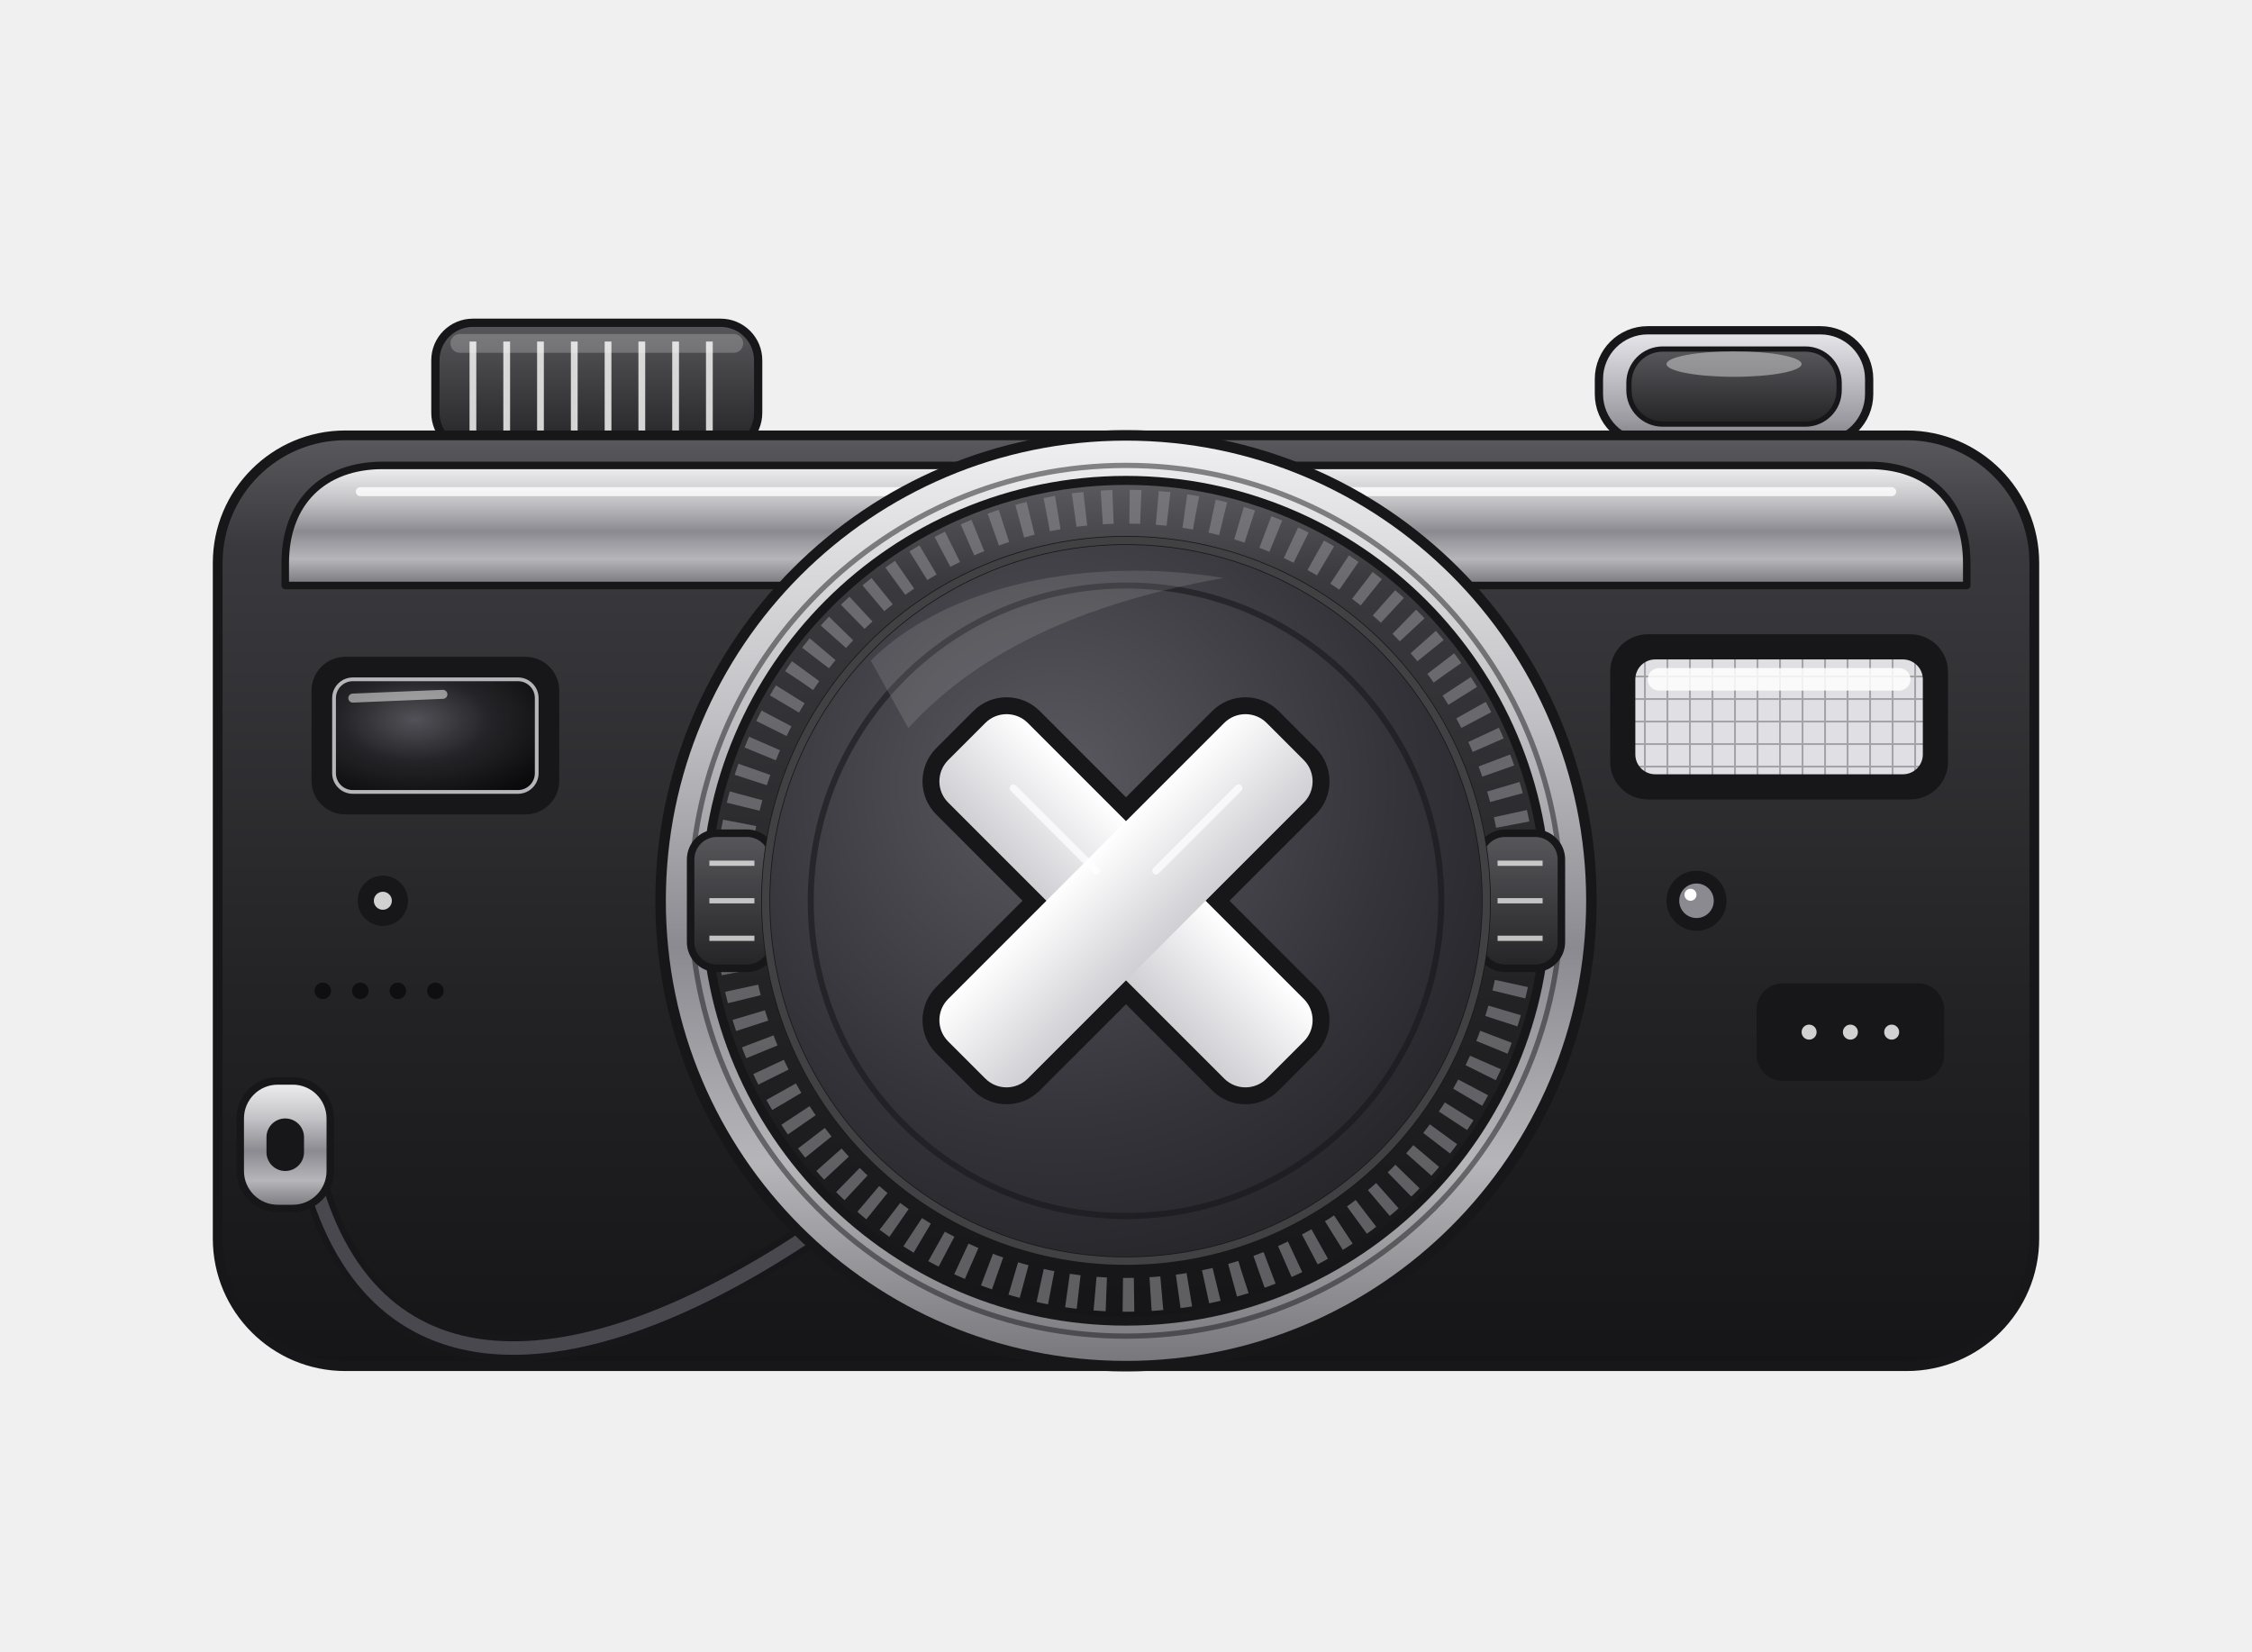
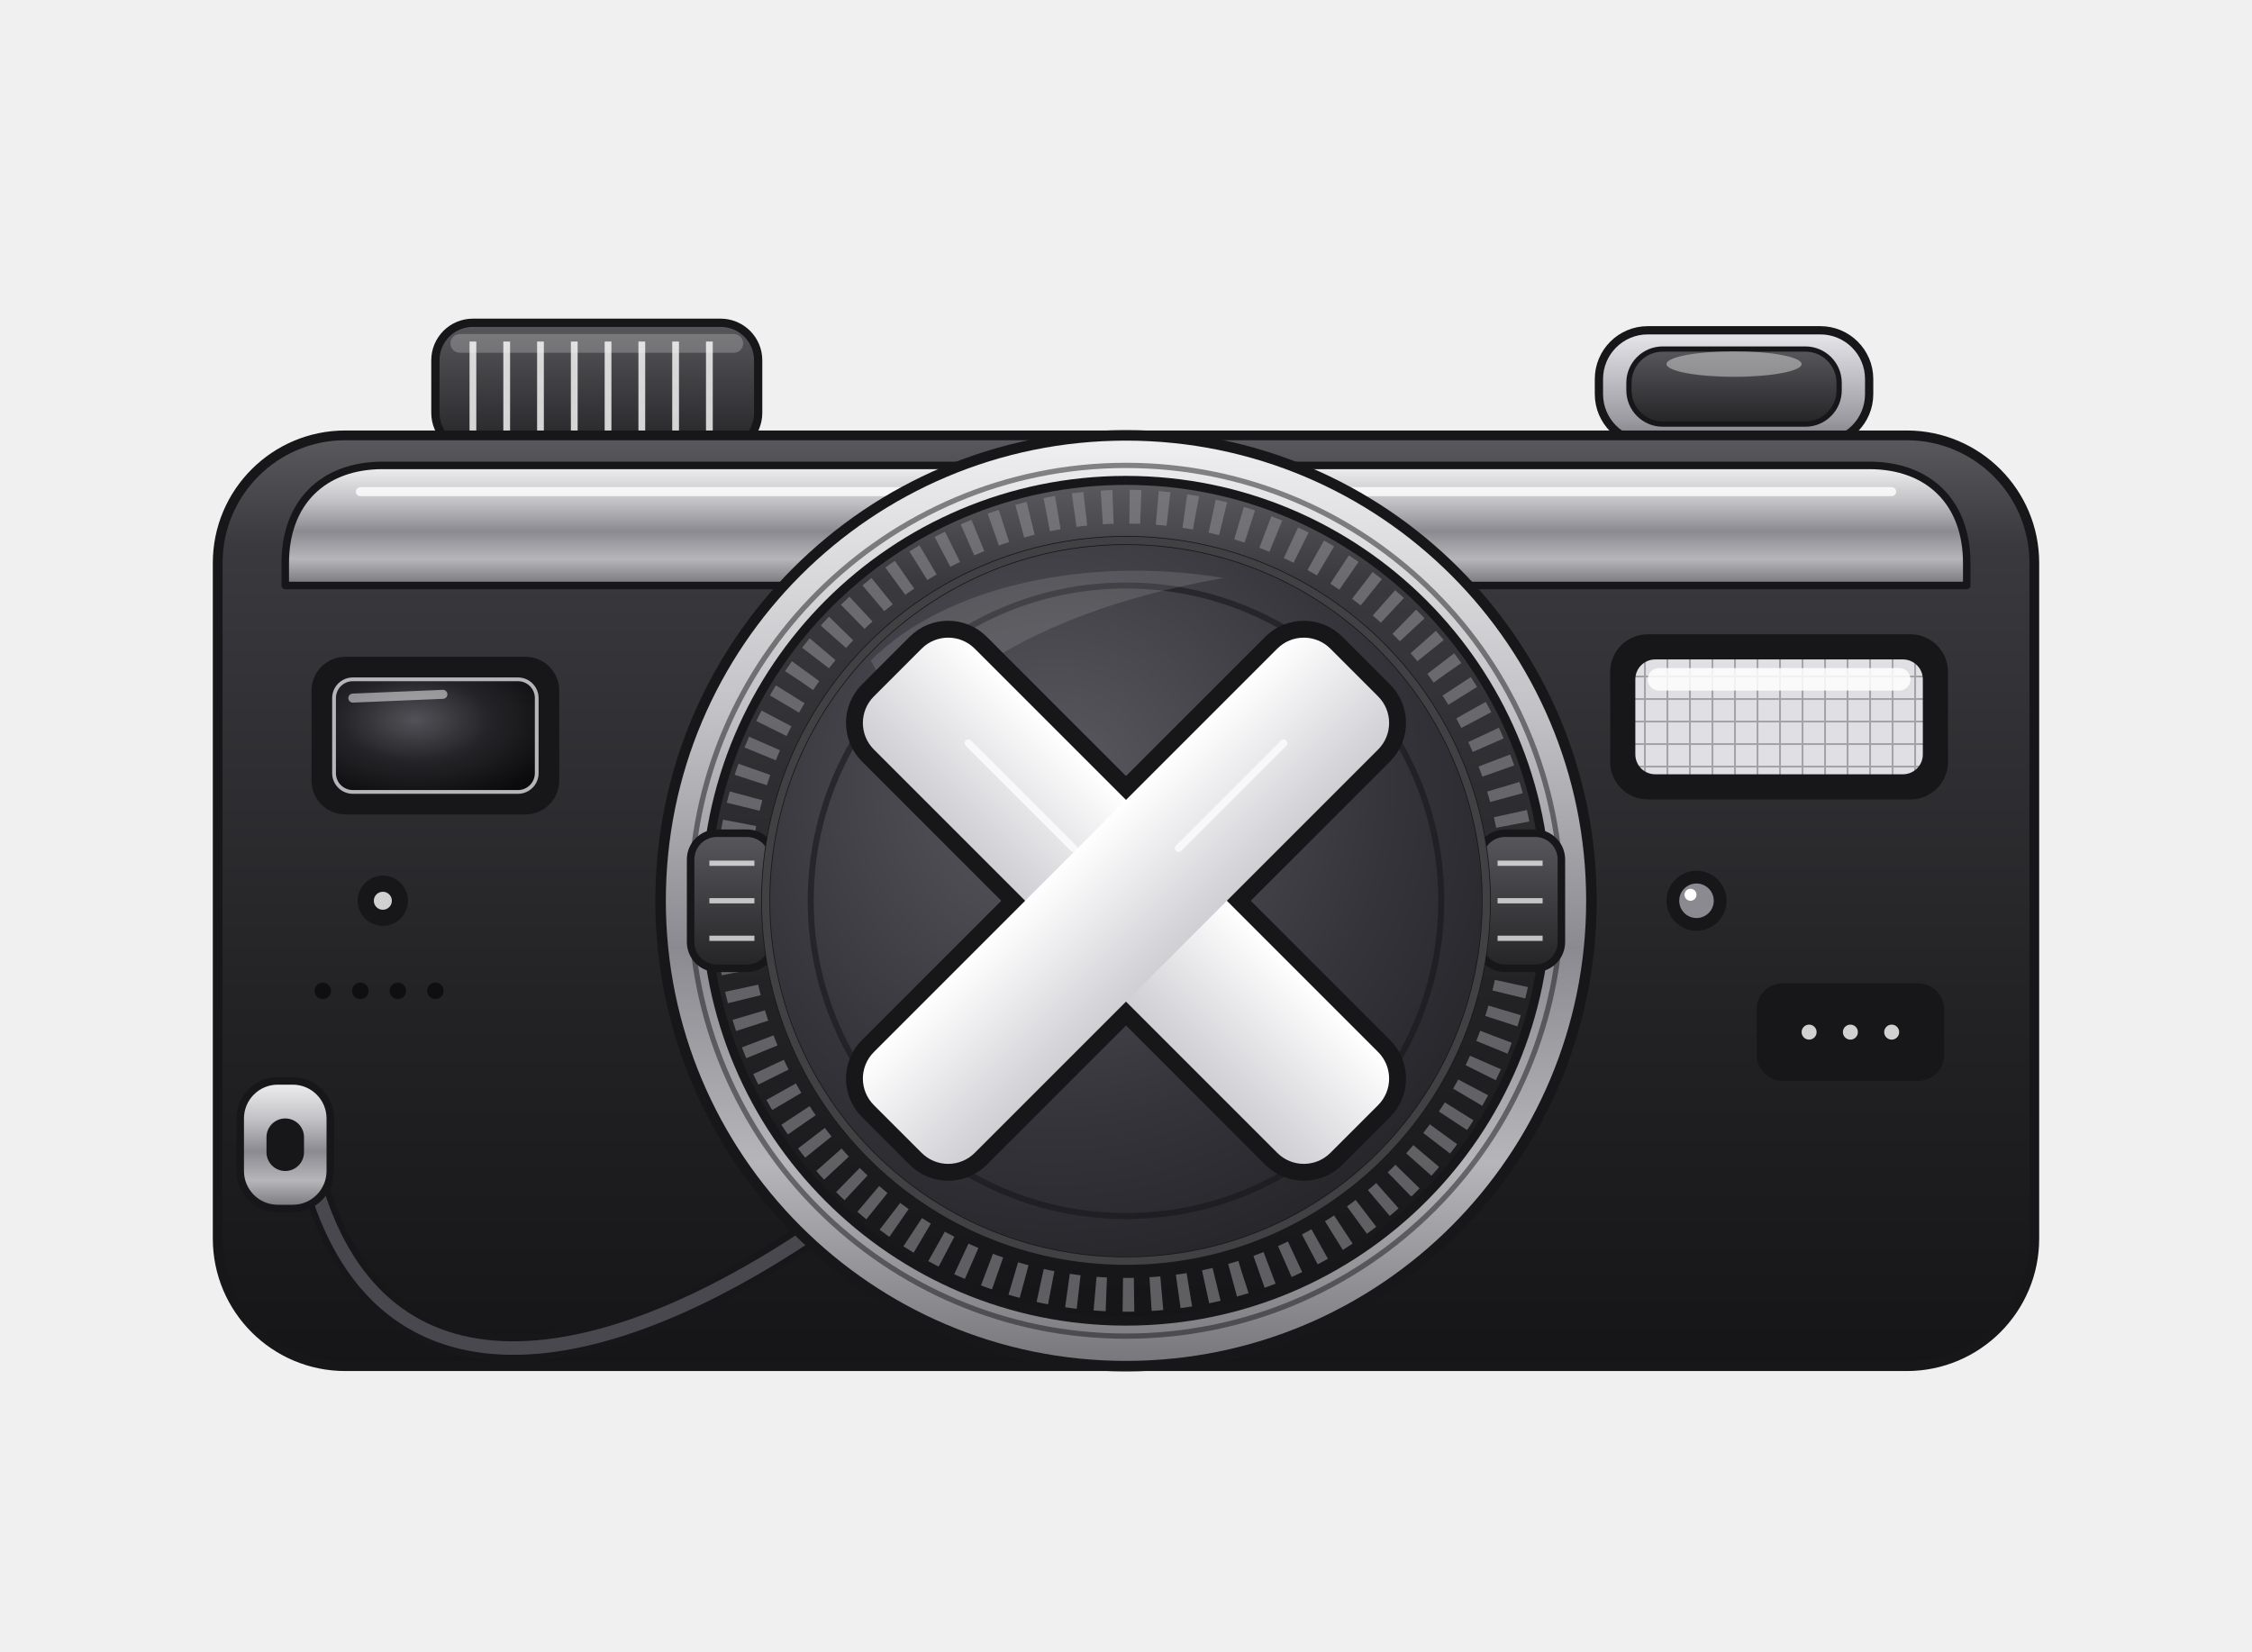
<svg xmlns="http://www.w3.org/2000/svg" viewBox="0 0 600 440" width="600" height="440">
  <defs>
    <linearGradient id="body" x1="0" y1="0" x2="0" y2="1">
      <stop offset="0" stop-color="#48484b" />
      <stop offset="0.1" stop-color="#343437" />
      <stop offset="1" stop-color="#1c1c1f" />
    </linearGradient>
    <linearGradient id="plate" x1="0" y1="0" x2="0" y2="1">
      <stop offset="0" stop-color="#6a6a6e" />
      <stop offset="0.5" stop-color="#47474b" />
      <stop offset="1" stop-color="#2e2e31" />
    </linearGradient>
    <linearGradient id="grip" x1="0" y1="0" x2="1" y2="0">
      <stop offset="0" stop-color="#3a3a3d" />
      <stop offset="0.5" stop-color="#2a2a2d" />
      <stop offset="1" stop-color="#1a1a1c" />
    </linearGradient>
    <linearGradient id="metal" x1="0" y1="0" x2="1" y2="1">
      <stop offset="0" stop-color="#d4d4d8" />
      <stop offset="0.45" stop-color="#8a8a8f" />
      <stop offset="1" stop-color="#525256" />
    </linearGradient>
    <linearGradient id="dark" x1="0" y1="0" x2="0" y2="1">
      <stop offset="0" stop-color="#58585c" />
      <stop offset="1" stop-color="#242427" />
    </linearGradient>
    <linearGradient id="hood" x1="0" y1="0" x2="0" y2="1">
      <stop offset="0" stop-color="#3c3c40" />
      <stop offset="1" stop-color="#0e0e10" />
    </linearGradient>
    <linearGradient id="inhood" x1="0" y1="0" x2="1" y2="1">
      <stop offset="0" stop-color="#0a0a0c" />
      <stop offset="1" stop-color="#2c2c30" />
    </linearGradient>
    <radialGradient id="glass" cx="0.4" cy="0.36" r="0.8">
      <stop offset="0" stop-color="#55555b" />
      <stop offset="0.45" stop-color="#26262a" />
      <stop offset="1" stop-color="#08080a" />
    </radialGradient>
    <radialGradient id="glassEdge" cx="0.5" cy="0.5" r="0.5">
      <stop offset="0.68" stop-color="#ccc" stop-opacity="0" />
      <stop offset="1" stop-color="#e0e0e0" stop-opacity="0.34" />
    </radialGradient>
    <linearGradient id="shine" x1="0" y1="0" x2="0.6" y2="1">
      <stop offset="0" stop-color="#fff" stop-opacity="0.9" />
      <stop offset="1" stop-color="#fff" stop-opacity="0" />
    </linearGradient>
    <pattern id="leather" width="5" height="5" patternUnits="userSpaceOnUse">
      <circle cx="1.2" cy="1.2" r="0.65" fill="#0c0c0e" opacity="0.6" />
      <circle cx="3.7" cy="3.7" r="0.65" fill="#0c0c0e" opacity="0.6" />
    </pattern>
    <clipPath id="bodyClip">
      <rect x="58" y="116" width="484" height="248" rx="34" />
    </clipPath>
    <linearGradient id="topmetal" x1="0" y1="0" x2="0" y2="1">
      <stop offset="0" stop-color="#b4b4b8" />
      <stop offset="0.18" stop-color="#8e8e92" />
      <stop offset="0.7" stop-color="#5e5e62" />
      <stop offset="1" stop-color="#46464a" />
    </linearGradient>
    <pattern id="stitch" width="10" height="6" patternUnits="userSpaceOnUse">
      <rect x="1" y="2.2" width="5" height="1.6" rx="0.8" fill="#9a9a9e" opacity="0.28" />
    </pattern>
    <linearGradient id="chrome" x1="0" y1="0" x2="0" y2="1">
      <stop offset="0" stop-color="#f0f0f2" />
      <stop offset="0.3" stop-color="#c2c2c6" />
      <stop offset="0.55" stop-color="#8a8a90" />
      <stop offset="0.78" stop-color="#b6b6ba" />
      <stop offset="1" stop-color="#76767a" />
    </linearGradient>
    <linearGradient id="chromeV" x1="0" y1="0" x2="1" y2="0">
      <stop offset="0" stop-color="#6e6e72" />
      <stop offset="0.25" stop-color="#e6e6ea" />
      <stop offset="0.5" stop-color="#a0a0a6" />
      <stop offset="0.8" stop-color="#d4d4d8" />
      <stop offset="1" stop-color="#707074" />
    </linearGradient>
    <linearGradient id="silver" x1="0" y1="0" x2="0" y2="1">
      <stop offset="0" stop-color="#e8e8ec" />
      <stop offset="0.35" stop-color="#c6c6cc" />
      <stop offset="0.8" stop-color="#9a9aa0" />
      <stop offset="1" stop-color="#7e7e84" />
    </linearGradient>
    <linearGradient id="gripd" x1="0" y1="0" x2="1" y2="0">
      <stop offset="0" stop-color="#46464a" />
      <stop offset="0.5" stop-color="#2e2e32" />
      <stop offset="1" stop-color="#202023" />
    </linearGradient>
    <pattern id="dots" width="6" height="6" patternUnits="userSpaceOnUse">
      <circle cx="3" cy="3" r="1" fill="#0e0e10" opacity="0.55" />
    </pattern>
    <pattern id="grid" width="6" height="6" patternUnits="userSpaceOnUse">
      <path d="M0 0h6M0 0v6" stroke="#17171a" stroke-width="1" opacity="0.3" />
    </pattern>
    <linearGradient id="wrap" x1="0" y1="0" x2="0" y2="1">
      <stop offset="0" stop-color="#d8d8dc" />
      <stop offset="1" stop-color="#a4a4aa" />
    </linearGradient>
    <pattern id="stripes" width="14" height="14" patternUnits="userSpaceOnUse" patternTransform="rotate(45)">
      <rect x="0" y="0" width="7" height="14" fill="#17171a" opacity="0.85" />
    </pattern>
    <linearGradient id="gloss" x1="0" y1="0" x2="0" y2="1">
      <stop offset="0" stop-color="#5a5a5f" />
      <stop offset="0.12" stop-color="#3a3a3e" />
      <stop offset="0.6" stop-color="#232326" />
      <stop offset="1" stop-color="#151517" />
    </linearGradient>
    <radialGradient id="cap" cx="0.4" cy="0.34" r="0.85">
      <stop offset="0" stop-color="#5a5a60" />
      <stop offset="0.55" stop-color="#34343a" />
      <stop offset="1" stop-color="#1c1c20" />
    </radialGradient>
    <linearGradient id="xwhite" x1="0" y1="0" x2="0" y2="1">
      <stop offset="0" stop-color="#ffffff" />
      <stop offset="1" stop-color="#cfcfd4" />
    </linearGradient>
  </defs>
  <rect x="116" y="86" width="86" height="34" rx="10" fill="url(#dark)" stroke="#17171a" stroke-width="2.2" />
  <g stroke="#f2f2f2" stroke-width="1.8" opacity="0.85">
    <path d="M126 91v24M135 91v24M144 91v24M153 91v24M162 91v24M171 91v24M180 91v24M189 91v24" />
  </g>
  <rect x="120" y="89" width="78" height="5" rx="2.5" fill="#fff" opacity="0.22" />
  <ellipse cx="462" cy="118" rx="34" ry="6" fill="#17171a" opacity="0.4" />
  <rect x="426" y="88" width="72" height="30" rx="13" fill="url(#silver)" stroke="#17171a" stroke-width="2.2" />
  <rect x="434" y="93" width="56" height="20" rx="9" fill="url(#dark)" stroke="#17171a" stroke-width="1.4" />
  <ellipse cx="462" cy="97" rx="18" ry="3.4" fill="#fff" opacity="0.4" />
  <rect x="58" y="116" width="484" height="248" rx="34" fill="url(#gloss)" stroke="#17171a" stroke-width="2.6" />
  <path d="M96 126 L 504 126" stroke="#fff" stroke-width="3" opacity="0.3" stroke-linecap="round" />
  <path d="M76 150 C 76 134 86 124 102 124 L 498 124 C 514 124 524 134 524 150 L 524 156 L 76 156 Z" fill="url(#chrome)" stroke="#17171a" stroke-width="2" stroke-linejoin="round" />
  <path d="M96 131 L 504 131" stroke="#fff" stroke-width="2.4" opacity="0.8" stroke-linecap="round" />
  <path d="M214 330 C 150 372 96 372 82 308" fill="none" stroke="#17171a" stroke-width="7" stroke-linecap="round" />
  <path d="M214 330 C 150 372 96 372 82 308" fill="none" stroke="#48484e" stroke-width="3.6" stroke-linecap="round" />
  <g stroke="#17171a" stroke-width="2">
    <rect x="64" y="288" width="24" height="34" rx="10" fill="url(#chrome)" />
  </g>
  <g fill="#17171a">
    <rect x="71" y="298" width="10" height="14" rx="5" />
  </g>
  <rect x="84" y="176" width="64" height="40" rx="8" fill="#17171a" stroke="#17171a" stroke-width="2" />
  <rect x="89" y="181" width="54" height="30" rx="5" fill="url(#glass)" stroke="#bdbdc2" stroke-width="1" opacity="0.95" />
  <path d="M94 186 L 118 185" stroke="#fff" stroke-width="2.4" opacity="0.5" stroke-linecap="round" />
  <circle cx="102" cy="240" r="6" fill="#17171a" stroke="#17171a" stroke-width="1.4" />
  <circle cx="102" cy="240" r="2.4" fill="#f2f2f2" opacity="0.85" />
  <g fill="#0a0a0c" opacity="0.8">
    <circle cx="86" cy="264" r="2.2" />
    <circle cx="96" cy="264" r="2.2" />
    <circle cx="106" cy="264" r="2.2" />
    <circle cx="116" cy="264" r="2.2" />
  </g>
  <rect x="430" y="170" width="88" height="42" rx="9" fill="#17171a" stroke="#17171a" stroke-width="2" />
  <rect x="435" y="175" width="78" height="32" rx="6" fill="#e0e0e4" stroke="#17171a" stroke-width="1.4" />
  <rect x="435" y="175" width="78" height="32" rx="6" fill="url(#grid)" />
  <rect x="439" y="178" width="70" height="6" rx="3" fill="#fff" opacity="0.85" />
  <circle cx="452" cy="240" r="8" fill="#17171a" />
  <circle cx="452" cy="240" r="4.6" fill="#8a8a90" />
  <circle cx="450.4" cy="238.4" r="1.6" fill="#fff" />
  <rect x="468" y="262" width="50" height="26" rx="7" fill="#17171a" />
  <g fill="#f2f2f2" opacity="0.85">
    <circle cx="482" cy="275" r="2" />
    <circle cx="493" cy="275" r="2" />
    <circle cx="504" cy="275" r="2" />
  </g>
  <circle cx="300" cy="240" r="124" fill="url(#chrome)" stroke="#17171a" stroke-width="2.8" />
  <circle cx="300" cy="240" r="116" fill="none" stroke="#17171a" stroke-width="1.4" opacity="0.5" />
  <circle cx="300" cy="240" r="112" fill="url(#gloss)" stroke="#17171a" stroke-width="2.4" />
  <circle cx="300" cy="240" r="105" fill="none" stroke="#85858b" stroke-width="9" stroke-dasharray="3 4.4" opacity="0.65" />
  <g stroke="#17171a" stroke-width="2">
    <rect x="184" y="222" width="22" height="36" rx="7" fill="url(#dark)" />
    <rect x="394" y="222" width="22" height="36" rx="7" fill="url(#dark)" />
  </g>
  <g stroke="#f2f2f2" stroke-width="1.4" opacity="0.75">
    <path d="M189 230h12M189 240h12M189 250h12M399 230h12M399 240h12M399 250h12" />
  </g>
  <circle cx="300" cy="240" r="96" fill="url(#cap)" stroke="#17171a" stroke-width="2.4" />
  <circle cx="300" cy="240" r="96" fill="none" stroke="#fff" stroke-width="2" opacity="0.18" />
  <circle cx="300" cy="240" r="84" fill="none" stroke="#17171a" stroke-width="1.6" opacity="0.6" />
  <path d="M232 176 C 252 156 290 148 326 154 C 292 160 262 172 242 194 Z" fill="#fff" opacity="0.12" />
  <g fill="#17171a" stroke="#17171a" stroke-width="9" stroke-linejoin="round">
    <g transform="rotate(45 300 240)">
-       <rect x="240" y="225" width="120" height="30" rx="8" />
+       <rect x="214" y="221" width="172" height="38" rx="10" />
    </g>
    <g transform="rotate(-45 300 240)">
-       <rect x="240" y="225" width="120" height="30" rx="8" />
+       <rect x="214" y="221" width="172" height="38" rx="10" />
    </g>
  </g>
  <g fill="url(#xwhite)">
    <g transform="rotate(45 300 240)">
-       <rect x="240" y="225" width="120" height="30" rx="8" />
+       <rect x="214" y="221" width="172" height="38" rx="10" />
    </g>
    <g transform="rotate(-45 300 240)">
-       <rect x="240" y="225" width="120" height="30" rx="8" />
+       <rect x="214" y="221" width="172" height="38" rx="10" />
    </g>
  </g>
  <g fill="none" stroke="#fff" stroke-width="2" opacity="0.7" stroke-linecap="round">
-     <path d="M270 210 L 292 232" />
-     <path d="M330 210 L 308 232" />
+     <path d="M258 198 L 286 226" />
+     <path d="M342 198 L 314 226" />
  </g>
</svg>
